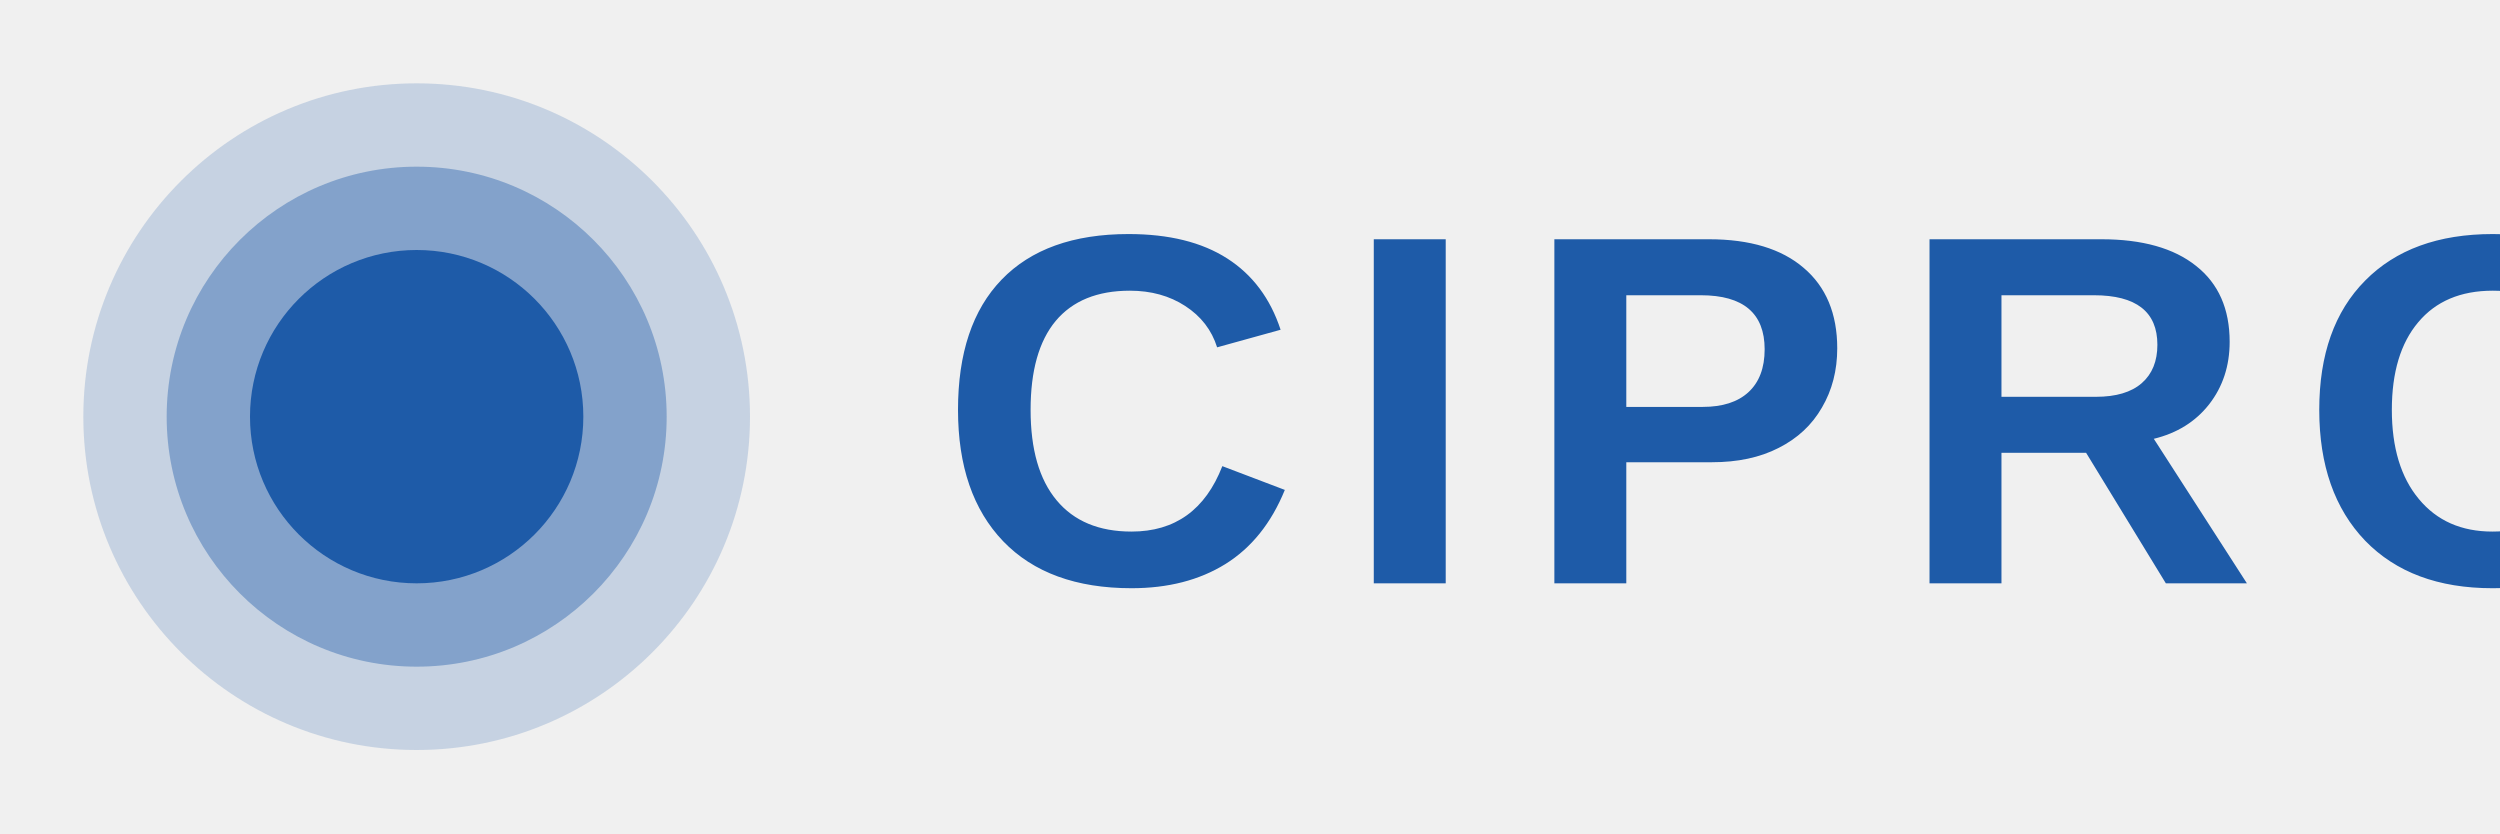
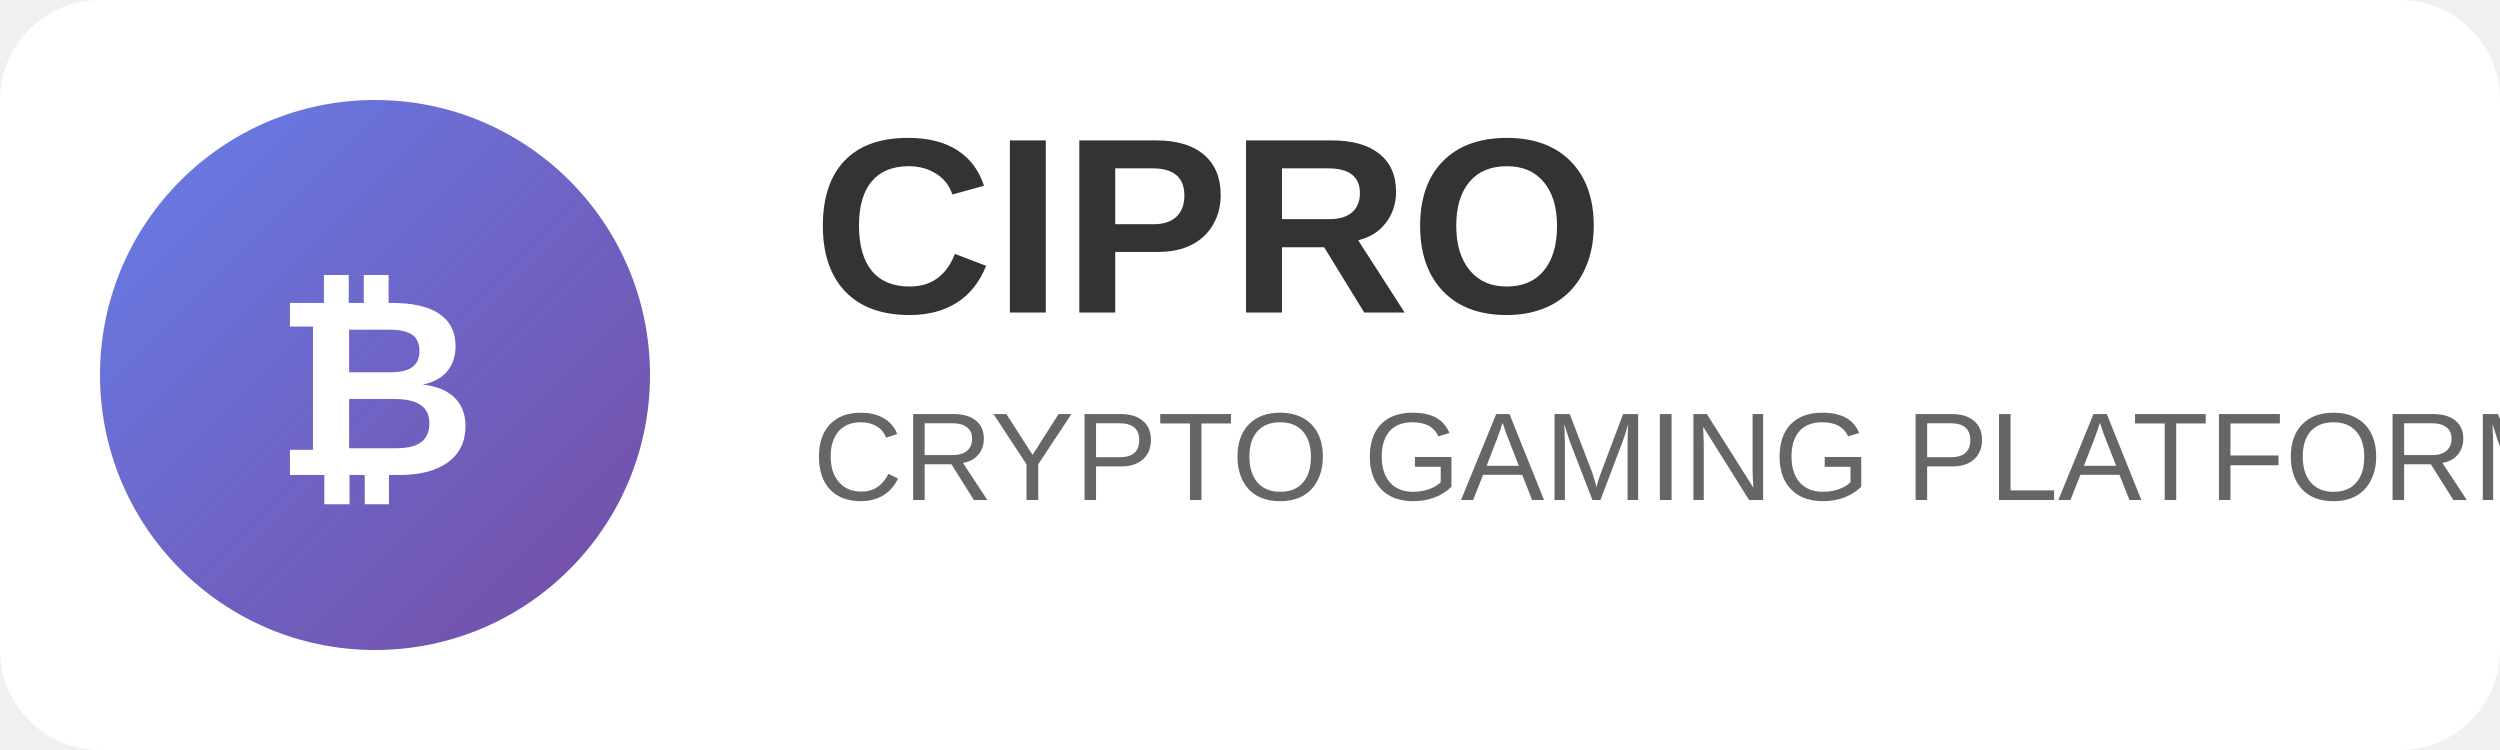
- <svg xmlns="http://www.w3.org/2000/svg" width="120" height="40" viewBox="0 0 120 40">
-   <circle cx="20" cy="20" r="16" fill="#1E5BA8" opacity="0.2" />
-   <circle cx="20" cy="20" r="12" fill="#1E5BA8" opacity="0.4" />
-   <circle cx="20" cy="20" r="8" fill="#1E5BA8" />
-   <text x="45" y="28" font-family="Arial, sans-serif" font-size="24" font-weight="700" fill="#1E5BA8" letter-spacing="2">CIPRO</text>
+ <svg xmlns="http://www.w3.org/2000/svg" width="200" height="60" viewBox="0 0 200 60">
+   <defs>
+     <linearGradient id="logoGradient" x1="0%" y1="0%" x2="100%" y2="100%">
+       <stop offset="0%" style="stop-color:#667eea;stop-opacity:1" />
+       <stop offset="100%" style="stop-color:#764ba2;stop-opacity:1" />
+     </linearGradient>
+   </defs>
+   <rect width="200" height="60" fill="white" rx="8" />
+   <circle cx="30" cy="30" r="22" fill="url(#logoGradient)" />
+   <text x="30" y="38" text-anchor="middle" fill="white" font-family="Arial, sans-serif" font-size="20" font-weight="bold">₿</text>
+   <text x="65" y="25" fill="#333" font-family="Arial, sans-serif" font-size="20" font-weight="bold">CIPRO</text>
+   <text x="65" y="40" fill="#666" font-family="Arial, sans-serif" font-size="10">CRYPTO GAMING PLATFORM</text>
</svg>
